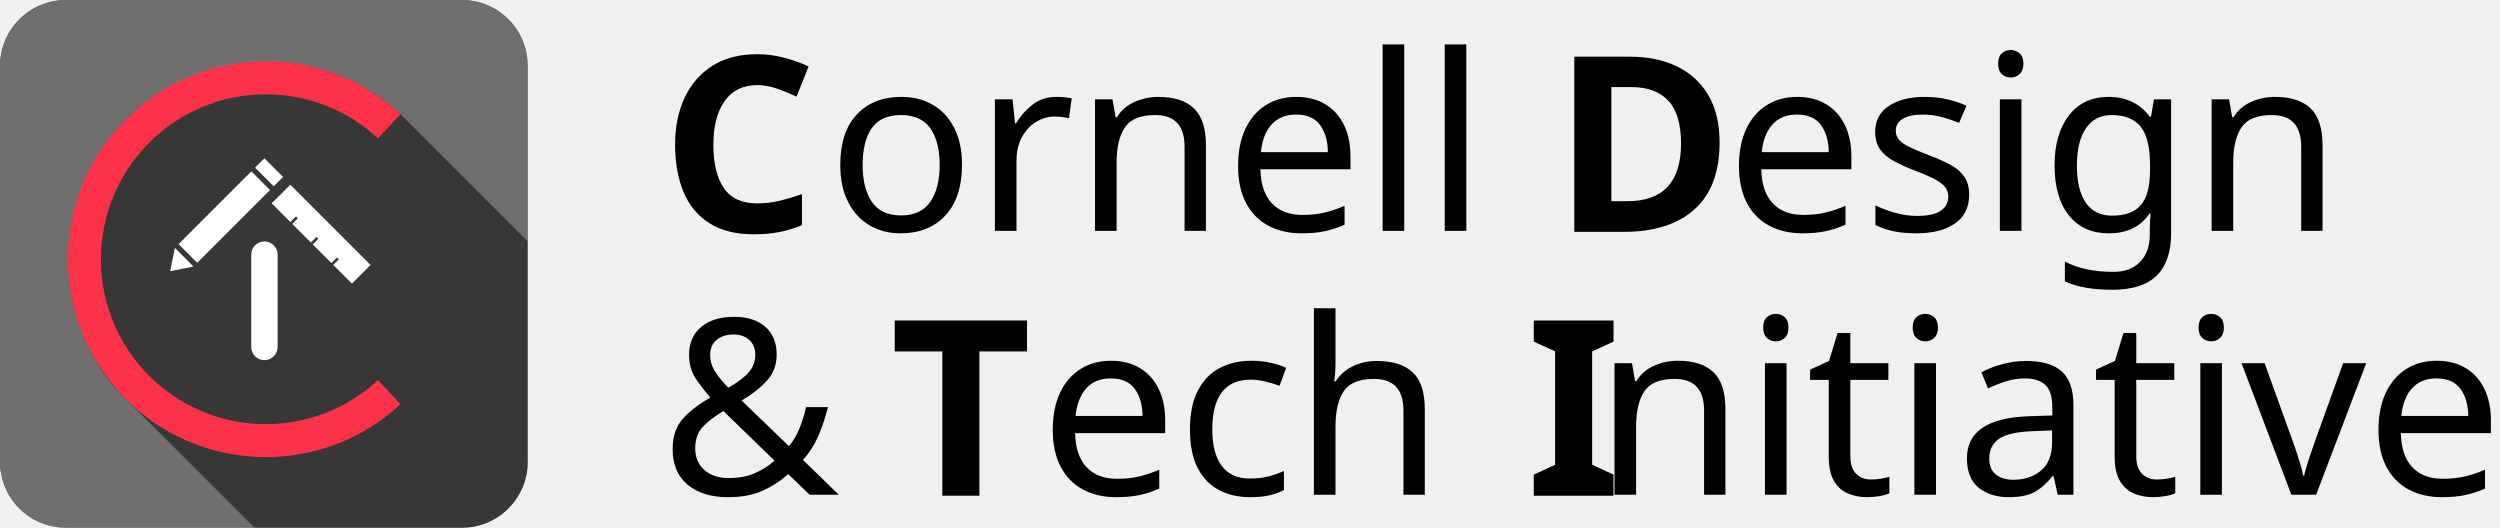
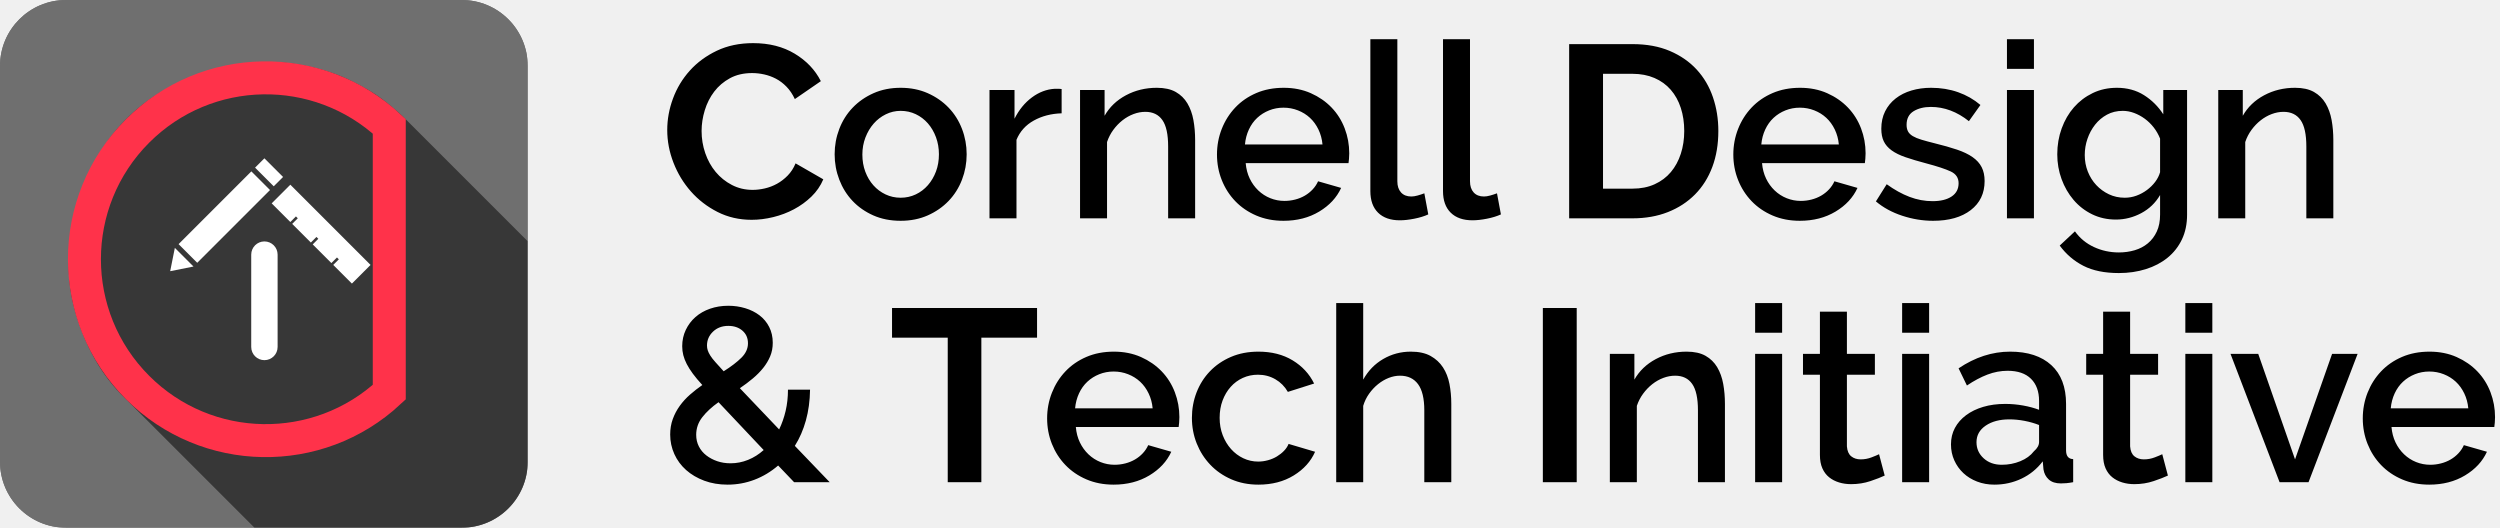
<svg xmlns="http://www.w3.org/2000/svg" xmlns:xlink="http://www.w3.org/1999/xlink" width="3790px" height="800px" viewBox="0 0 3790 800" version="1.1">
  <defs>
    <rect id="path-1" x="0" y="0" width="800" height="800" rx="100" />
  </defs>
-   <g id="Wordmark-Dark-Text" stroke="none" stroke-width="1" fill="none" fill-rule="evenodd">
-     <g id="Logo-Text---Dark" transform="translate(1000, 0)" fill="#000000" font-family="Raleway-Bold, Raleway" font-size="372" font-weight="bold" letter-spacing="-1.782" line-spacing="400">
-       <text id="Text-Label">
-         <tspan x="1.86" y="351.487">C</tspan>
-         <tspan x="253.41" y="350" font-family="Raleway-SemiBold, Raleway" font-weight="500" letter-spacing="-1.842">ornell </tspan>
-         <tspan x="1353.168" y="351.487" letter-spacing="-1.842">D</tspan>
-         <tspan x="1615.818" y="350" font-family="Raleway-SemiBold, Raleway" font-weight="500" letter-spacing="-1.842">esign</tspan>
-         <tspan x="0" y="750" font-family="Raleway-SemiBold, Raleway" font-weight="500" letter-spacing="-1.842">&amp; </tspan>
-         <tspan x="348.972" y="751.487" letter-spacing="-1.842">T</tspan>
-         <tspan x="575.538" y="750" font-family="Raleway-SemiBold, Raleway" font-weight="500" letter-spacing="-1.842">ech </tspan>
-         <tspan x="1313.287" y="751.487" letter-spacing="-1.842">I</tspan>
-         <tspan x="1415.977" y="750" font-family="Raleway-SemiBold, Raleway" font-weight="500" letter-spacing="-1.842">nitiative</tspan>
-       </text>
+   <g id="Wordmark-Dark-Text-No-Padding" stroke="none" stroke-width="1" fill="none" fill-rule="evenodd">
+     <g id="Logo-Text---Dark" transform="translate(1000, 0)" fill="#000000">
+       <path d="M11.532,197.08 C11.532,180.96 14.446,165.026 20.274,149.278 C26.102,133.53 34.596,119.456 45.756,107.056 C56.916,94.656 70.556,84.612 86.676,76.924 C102.796,69.236 121.148,65.392 141.732,65.392 C166.036,65.392 187.054,70.724 204.786,81.388 C222.518,92.052 235.724,105.94 244.404,123.052 L204.972,150.208 C201.5,142.768 197.284,136.506 192.324,131.422 C187.364,126.338 182.032,122.308 176.328,119.332 C170.624,116.356 164.672,114.186 158.472,112.822 C152.272,111.458 146.196,110.776 140.244,110.776 C127.348,110.776 116.126,113.38 106.578,118.588 C97.03,123.796 89.094,130.554 82.77,138.862 C76.446,147.17 71.672,156.594 68.448,167.134 C65.224,177.674 63.612,188.152 63.612,198.568 C63.612,210.224 65.472,221.446 69.192,232.234 C72.912,243.022 78.182,252.508 85.002,260.692 C91.822,268.876 100.006,275.448 109.554,280.408 C119.102,285.368 129.58,287.848 140.988,287.848 C146.94,287.848 153.14,287.104 159.588,285.616 C166.036,284.128 172.174,281.772 178.002,278.548 C183.83,275.324 189.224,271.17 194.184,266.086 C199.144,261.002 203.112,254.864 206.088,247.672 L248.124,271.852 C243.908,281.772 237.894,290.514 230.082,298.078 C222.27,305.642 213.466,312.028 203.67,317.236 C193.874,322.444 183.396,326.412 172.236,329.14 C161.076,331.868 150.164,333.232 139.5,333.232 C120.652,333.232 103.416,329.264 87.792,321.328 C72.168,313.392 58.714,303.038 47.43,290.266 C36.146,277.494 27.342,262.986 21.018,246.742 C14.694,230.498 11.532,213.944 11.532,197.08 Z M365.382,334.72 C350.005,334.72 336.18,331.992 323.904,326.536 C311.627,321.08 301.15,313.764 292.469,304.588 C283.789,295.412 277.094,284.686 272.382,272.41 C267.669,260.134 265.313,247.3 265.313,233.908 C265.313,220.516 267.669,207.682 272.382,195.406 C277.094,183.13 283.851,172.404 292.656,163.228 C301.46,154.052 311.999,146.736 324.276,141.28 C336.552,135.824 350.253,133.096 365.382,133.096 C380.51,133.096 394.211,135.824 406.488,141.28 C418.764,146.736 429.303,154.052 438.108,163.228 C446.912,172.404 453.669,183.13 458.382,195.406 C463.094,207.682 465.45,220.516 465.45,233.908 C465.45,247.3 463.094,260.134 458.382,272.41 C453.669,284.686 446.912,295.412 438.108,304.588 C429.303,313.764 418.764,321.08 406.488,326.536 C394.211,331.992 380.51,334.72 365.382,334.72 Z M307.349,234.28 C307.349,243.704 308.837,252.384 311.813,260.32 C314.79,268.256 318.881,275.138 324.089,280.966 C329.298,286.794 335.435,291.382 342.503,294.73 C349.572,298.078 357.197,299.752 365.382,299.752 C373.566,299.752 381.191,298.078 388.26,294.73 C395.328,291.382 401.465,286.732 406.673,280.78 C411.882,274.828 415.973,267.884 418.95,259.948 C421.926,252.012 423.413,243.332 423.413,233.908 C423.413,224.732 421.926,216.114 418.95,208.054 C415.973,199.994 411.882,192.988 406.673,187.036 C401.465,181.084 395.328,176.434 388.26,173.086 C381.191,169.738 373.566,168.064 365.382,168.064 C357.445,168.064 349.944,169.8 342.875,173.272 C335.807,176.744 329.67,181.456 324.462,187.408 C319.253,193.36 315.1,200.366 312,208.426 C308.899,216.486 307.349,225.104 307.349,234.28 Z M609.432,171.784 C593.56,172.28 579.486,175.938 567.21,182.758 C554.934,189.578 546.192,199.312 540.984,211.96 L540.984,331 L500.064,331 L500.064,136.444 L538.008,136.444 L538.008,179.968 C544.704,166.576 553.446,155.85 564.234,147.79 C575.022,139.73 586.616,135.328 599.016,134.584 L605.154,134.584 C606.766,134.584 608.192,134.708 609.432,134.956 L609.432,171.784 Z M811.818,331 L770.898,331 L770.898,222.004 C770.898,203.652 767.984,190.322 762.156,182.014 C756.328,173.706 747.71,169.552 736.302,169.552 C730.35,169.552 724.398,170.668 718.446,172.9 C712.494,175.132 706.914,178.294 701.706,182.386 C696.498,186.478 691.848,191.314 687.756,196.894 C683.664,202.474 680.502,208.612 678.27,215.308 L678.27,331 L637.35,331 L637.35,136.444 L674.55,136.444 L674.55,175.504 C681.99,162.36 692.778,152.006 706.914,144.442 C721.05,136.878 736.674,133.096 753.786,133.096 C765.442,133.096 774.99,135.204 782.43,139.42 C789.87,143.636 795.76,149.402 800.1,156.718 C804.44,164.034 807.478,172.466 809.214,182.014 C810.95,191.562 811.818,201.668 811.818,212.332 L811.818,331 Z M945.756,334.72 C930.628,334.72 916.864,332.054 904.464,326.722 C892.064,321.39 881.462,314.136 872.658,304.96 C863.854,295.784 857.034,285.12 852.198,272.968 C847.362,260.816 844.944,247.92 844.944,234.28 C844.944,220.64 847.362,207.682 852.198,195.406 C857.034,183.13 863.854,172.342 872.658,163.042 C881.462,153.742 892.064,146.426 904.464,141.094 C916.864,135.762 930.752,133.096 946.128,133.096 C961.256,133.096 974.958,135.824 987.234,141.28 C999.51,146.736 1009.988,153.99 1018.668,163.042 C1027.348,172.094 1033.982,182.634 1038.57,194.662 C1043.158,206.69 1045.452,219.276 1045.452,232.42 C1045.452,235.396 1045.328,238.186 1045.08,240.79 C1044.832,243.394 1044.584,245.564 1044.336,247.3 L888.468,247.3 C889.212,255.98 891.258,263.792 894.606,270.736 C897.954,277.68 902.294,283.694 907.626,288.778 C912.958,293.862 919.034,297.768 925.854,300.496 C932.674,303.224 939.804,304.588 947.244,304.588 C952.7,304.588 958.094,303.906 963.426,302.542 C968.758,301.178 973.656,299.194 978.12,296.59 C982.584,293.986 986.552,290.824 990.024,287.104 C993.496,283.384 996.224,279.292 998.208,274.828 L1033.176,284.872 C1026.48,299.504 1015.382,311.47 999.882,320.77 C984.382,330.07 966.34,334.72 945.756,334.72 Z M1004.904,219.028 C1004.16,210.844 1002.114,203.28 998.766,196.336 C995.418,189.392 991.14,183.502 985.932,178.666 C980.724,173.83 974.648,170.048 967.704,167.32 C960.76,164.592 953.444,163.228 945.756,163.228 C938.068,163.228 930.814,164.592 923.994,167.32 C917.174,170.048 911.16,173.83 905.952,178.666 C900.744,183.502 896.528,189.392 893.304,196.336 C890.08,203.28 888.096,210.844 887.352,219.028 L1004.904,219.028 Z M1077.462,59.44 L1118.382,59.44 L1118.382,274.828 C1118.382,282.02 1120.242,287.662 1123.962,291.754 C1127.682,295.846 1132.89,297.892 1139.586,297.892 C1142.314,297.892 1145.476,297.396 1149.072,296.404 C1152.668,295.412 1156.078,294.296 1159.302,293.056 L1165.254,325.048 C1159.302,327.776 1152.234,329.946 1144.05,331.558 C1135.866,333.17 1128.55,333.976 1122.102,333.976 C1107.966,333.976 1096.992,330.132 1089.18,322.444 C1081.368,314.756 1077.462,303.844 1077.462,289.708 L1077.462,59.44 Z M1187.592,59.44 L1228.512,59.44 L1228.512,274.828 C1228.512,282.02 1230.372,287.662 1234.092,291.754 C1237.812,295.846 1243.02,297.892 1249.716,297.892 C1252.444,297.892 1255.606,297.396 1259.202,296.404 C1262.798,295.412 1266.208,294.296 1269.432,293.056 L1275.384,325.048 C1269.432,327.776 1262.364,329.946 1254.18,331.558 C1245.996,333.17 1238.68,333.976 1232.232,333.976 C1218.096,333.976 1207.122,330.132 1199.31,322.444 C1191.498,314.756 1187.592,303.844 1187.592,289.708 L1187.592,59.44 Z M1378.836,331 L1378.836,66.88 L1474.812,66.88 C1496.388,66.88 1515.298,70.352 1531.542,77.296 C1547.786,84.24 1561.364,93.664 1572.276,105.568 C1583.188,117.472 1591.372,131.422 1596.828,147.418 C1602.284,163.414 1605.012,180.464 1605.012,198.568 C1605.012,218.656 1601.974,236.822 1595.898,253.066 C1589.822,269.31 1581.08,283.198 1569.672,294.73 C1558.264,306.262 1544.562,315.19 1528.566,321.514 C1512.57,327.838 1494.652,331 1474.812,331 L1378.836,331 Z M1553.304,198.568 C1553.304,185.92 1551.568,174.264 1548.096,163.6 C1544.624,152.936 1539.54,143.76 1532.844,136.072 C1526.148,128.384 1517.902,122.432 1508.106,118.216 C1498.31,114 1487.212,111.892 1474.812,111.892 L1430.172,111.892 L1430.172,285.988 L1474.812,285.988 C1487.46,285.988 1498.682,283.756 1508.478,279.292 C1518.274,274.828 1526.458,268.69 1533.03,260.878 C1539.602,253.066 1544.624,243.828 1548.096,233.164 C1551.568,222.5 1553.304,210.968 1553.304,198.568 Z M1728.534,334.72 C1713.406,334.72 1699.642,332.054 1687.242,326.722 C1674.842,321.39 1664.24,314.136 1655.436,304.96 C1646.632,295.784 1639.812,285.12 1634.976,272.968 C1630.14,260.816 1627.722,247.92 1627.722,234.28 C1627.722,220.64 1630.14,207.682 1634.976,195.406 C1639.812,183.13 1646.632,172.342 1655.436,163.042 C1664.24,153.742 1674.842,146.426 1687.242,141.094 C1699.642,135.762 1713.53,133.096 1728.906,133.096 C1744.034,133.096 1757.736,135.824 1770.012,141.28 C1782.288,146.736 1792.766,153.99 1801.446,163.042 C1810.126,172.094 1816.76,182.634 1821.348,194.662 C1825.936,206.69 1828.23,219.276 1828.23,232.42 C1828.23,235.396 1828.106,238.186 1827.858,240.79 C1827.61,243.394 1827.362,245.564 1827.114,247.3 L1671.246,247.3 C1671.99,255.98 1674.036,263.792 1677.384,270.736 C1680.732,277.68 1685.072,283.694 1690.404,288.778 C1695.736,293.862 1701.812,297.768 1708.632,300.496 C1715.452,303.224 1722.582,304.588 1730.022,304.588 C1735.478,304.588 1740.872,303.906 1746.204,302.542 C1751.536,301.178 1756.434,299.194 1760.898,296.59 C1765.362,293.986 1769.33,290.824 1772.802,287.104 C1776.274,283.384 1779.002,279.292 1780.986,274.828 L1815.954,284.872 C1809.258,299.504 1798.16,311.47 1782.66,320.77 C1767.16,330.07 1749.118,334.72 1728.534,334.72 Z M1787.682,219.028 C1786.938,210.844 1784.892,203.28 1781.544,196.336 C1778.196,189.392 1773.918,183.502 1768.71,178.666 C1763.502,173.83 1757.426,170.048 1750.482,167.32 C1743.538,164.592 1736.222,163.228 1728.534,163.228 C1720.846,163.228 1713.592,164.592 1706.772,167.32 C1699.952,170.048 1693.938,173.83 1688.73,178.666 C1683.522,183.502 1679.306,189.392 1676.082,196.336 C1672.858,203.28 1670.874,210.844 1670.13,219.028 L1787.682,219.028 Z M1930.548,334.72 C1914.924,334.72 1899.362,332.178 1883.862,327.094 C1868.362,322.01 1855.032,314.756 1843.872,305.332 L1860.24,279.292 C1871.896,287.724 1883.428,294.11 1894.836,298.45 C1906.244,302.79 1917.9,304.96 1929.804,304.96 C1941.956,304.96 1951.566,302.604 1958.634,297.892 C1965.702,293.18 1969.236,286.484 1969.236,277.804 C1969.236,269.62 1965.268,263.668 1957.332,259.948 C1949.396,256.228 1936.996,252.136 1920.132,247.672 C1907.98,244.448 1897.564,241.348 1888.884,238.372 C1880.204,235.396 1873.136,231.924 1867.68,227.956 C1862.224,223.988 1858.256,219.4 1855.776,214.192 C1853.296,208.984 1852.056,202.66 1852.056,195.22 C1852.056,185.3 1853.978,176.496 1857.822,168.808 C1861.666,161.12 1866.998,154.61 1873.818,149.278 C1880.638,143.946 1888.636,139.916 1897.812,137.188 C1906.988,134.46 1916.908,133.096 1927.572,133.096 C1942.204,133.096 1955.844,135.328 1968.492,139.792 C1981.14,144.256 1992.424,150.704 2002.344,159.136 L1984.86,183.688 C1966.756,169.304 1947.536,162.112 1927.2,162.112 C1916.784,162.112 1908.042,164.282 1900.974,168.622 C1893.906,172.962 1890.372,179.844 1890.372,189.268 C1890.372,193.236 1891.116,196.584 1892.604,199.312 C1894.092,202.04 1896.51,204.396 1899.858,206.38 C1903.206,208.364 1907.546,210.162 1912.878,211.774 C1918.21,213.386 1924.844,215.184 1932.78,217.168 C1945.924,220.392 1957.27,223.616 1966.818,226.84 C1976.366,230.064 1984.24,233.846 1990.44,238.186 C1996.64,242.526 2001.228,247.61 2004.204,253.438 C2007.18,259.266 2008.668,266.272 2008.668,274.456 C2008.668,293.056 2001.662,307.75 1987.65,318.538 C1973.638,329.326 1954.604,334.72 1930.548,334.72 Z M2042.538,331 L2042.538,136.444 L2083.458,136.444 L2083.458,331 L2042.538,331 Z M2042.538,104.452 L2042.538,59.44 L2083.458,59.44 L2083.458,104.452 L2042.538,104.452 Z M2207.724,332.86 C2194.58,332.86 2182.552,330.194 2171.64,324.862 C2160.728,319.53 2151.366,312.276 2143.554,303.1 C2135.742,293.924 2129.666,283.384 2125.326,271.48 C2120.986,259.576 2118.816,247.052 2118.816,233.908 C2118.816,220.02 2121.048,206.938 2125.512,194.662 C2129.976,182.386 2136.176,171.722 2144.112,162.67 C2152.048,153.618 2161.534,146.426 2172.57,141.094 C2183.606,135.762 2195.82,133.096 2209.212,133.096 C2224.836,133.096 2238.538,136.816 2250.318,144.256 C2262.098,151.696 2271.832,161.368 2279.52,173.272 L2279.52,136.444 L2315.604,136.444 L2315.604,325.42 C2315.604,339.556 2313,352.08 2307.792,362.992 C2302.584,373.904 2295.33,383.142 2286.03,390.706 C2276.73,398.27 2265.756,404.036 2253.108,408.004 C2240.46,411.972 2226.82,413.956 2212.188,413.956 C2190.612,413.956 2172.694,410.298 2158.434,402.982 C2144.174,395.666 2132.208,385.436 2122.536,372.292 L2145.6,350.716 C2153.04,361.132 2162.65,369.068 2174.43,374.524 C2186.21,379.98 2198.796,382.708 2212.188,382.708 C2220.62,382.708 2228.618,381.592 2236.182,379.36 C2243.746,377.128 2250.38,373.656 2256.084,368.944 C2261.788,364.232 2266.314,358.28 2269.662,351.088 C2273.01,343.896 2274.684,335.34 2274.684,325.42 L2274.684,295.66 C2267.74,307.564 2258.192,316.74 2246.04,323.188 C2233.888,329.636 2221.116,332.86 2207.724,332.86 Z M2221.116,299.752 C2227.316,299.752 2233.268,298.698 2238.972,296.59 C2244.676,294.482 2249.946,291.63 2254.782,288.034 C2259.618,284.438 2263.772,280.346 2267.244,275.758 C2270.716,271.17 2273.196,266.272 2274.684,261.064 L2274.684,210.1 C2272.204,203.9 2268.98,198.258 2265.012,193.174 C2261.044,188.09 2256.518,183.688 2251.434,179.968 C2246.35,176.248 2240.956,173.334 2235.252,171.226 C2229.548,169.118 2223.844,168.064 2218.14,168.064 C2209.212,168.064 2201.214,169.986 2194.146,173.83 C2187.078,177.674 2181.064,182.758 2176.104,189.082 C2171.144,195.406 2167.3,202.536 2164.572,210.472 C2161.844,218.408 2160.48,226.592 2160.48,235.024 C2160.48,243.952 2162.03,252.322 2165.13,260.134 C2168.23,267.946 2172.508,274.766 2177.964,280.594 C2183.42,286.422 2189.806,291.072 2197.122,294.544 C2204.438,298.016 2212.436,299.752 2221.116,299.752 Z M2537.334,331 L2496.414,331 L2496.414,222.004 C2496.414,203.652 2493.501,190.322 2487.673,182.014 C2481.844,173.706 2473.227,169.552 2461.818,169.552 C2455.866,169.552 2449.915,170.668 2443.963,172.9 C2438.01,175.132 2432.431,178.294 2427.222,182.386 C2422.014,186.478 2417.365,191.314 2413.273,196.894 C2409.18,202.474 2406.019,208.612 2403.787,215.308 L2403.787,331 L2362.867,331 L2362.867,136.444 L2400.066,136.444 L2400.066,175.504 C2407.507,162.36 2418.294,152.006 2432.43,144.442 C2446.567,136.878 2462.19,133.096 2479.302,133.096 C2490.959,133.096 2500.506,135.204 2507.947,139.42 C2515.387,143.636 2521.276,149.402 2525.617,156.718 C2529.957,164.034 2532.994,172.466 2534.731,182.014 C2536.466,191.562 2537.334,201.668 2537.334,212.332 L2537.334,331 Z M203.856,731 L179.676,705.704 C168.764,715.128 156.798,722.32 143.778,727.28 C130.758,732.24 117.18,734.72 103.044,734.72 C90.148,734.72 78.368,732.736 67.704,728.768 C57.04,724.8 47.864,719.406 40.176,712.586 C32.488,705.766 26.536,697.706 22.32,688.406 C18.104,679.106 15.996,669.248 15.996,658.832 C15.996,650.4 17.298,642.588 19.902,635.396 C22.506,628.204 26.04,621.508 30.504,615.308 C34.968,609.108 40.176,603.404 46.128,598.196 C52.08,592.988 58.28,588.152 64.728,583.688 C59.024,577.488 54.25,571.784 50.406,566.576 C46.562,561.368 43.462,556.47 41.106,551.882 C38.75,547.294 37.014,542.83 35.898,538.49 C34.782,534.15 34.224,529.624 34.224,524.912 C34.224,515.984 36.022,507.738 39.618,500.174 C43.214,492.61 48.112,486.1 54.312,480.644 C60.512,475.188 67.89,470.972 76.446,467.996 C85.002,465.02 94.24,463.532 104.16,463.532 C113.088,463.532 121.644,464.772 129.828,467.252 C138.012,469.732 145.204,473.328 151.404,478.04 C157.604,482.752 162.502,488.642 166.098,495.71 C169.694,502.778 171.492,510.776 171.492,519.704 C171.492,527.144 170.19,533.964 167.586,540.164 C164.982,546.364 161.448,552.254 156.984,557.834 C152.52,563.414 147.25,568.746 141.174,573.83 C135.098,578.914 128.588,583.812 121.644,588.524 L181.164,651.02 C185.38,642.34 188.666,632.978 191.022,622.934 C193.378,612.89 194.556,602.164 194.556,590.756 L228.036,590.756 C227.788,607.62 225.68,623.182 221.712,637.442 C217.744,651.702 212.164,664.536 204.972,675.944 L257.796,731 L203.856,731 Z M107.508,702.356 C116.684,702.356 125.55,700.62 134.106,697.148 C142.662,693.676 150.536,688.716 157.728,682.268 L89.28,609.728 C79.112,616.92 70.928,624.484 64.728,632.42 C58.528,640.356 55.428,649.284 55.428,659.204 C55.428,665.652 56.792,671.542 59.52,676.874 C62.248,682.206 66.03,686.732 70.866,690.452 C75.702,694.172 81.22,697.086 87.42,699.194 C93.62,701.302 100.316,702.356 107.508,702.356 Z M71.796,523.796 C71.796,526.276 72.168,528.694 72.912,531.05 C73.656,533.406 74.958,536.072 76.818,539.048 C78.678,542.024 81.282,545.372 84.63,549.092 C87.978,552.812 92.132,557.4 97.092,562.856 C108.5,555.664 117.49,548.782 124.062,542.21 C130.634,535.638 133.92,528.384 133.92,520.448 C133.92,512.512 131.13,506.126 125.55,501.29 C119.97,496.454 112.84,494.036 104.16,494.036 C94.736,494.036 86.986,496.95 80.91,502.778 C74.834,508.606 71.796,515.612 71.796,523.796 Z M572.172,511.892 L487.728,511.892 L487.728,731 L436.764,731 L436.764,511.892 L352.32,511.892 L352.32,466.88 L572.172,466.88 L572.172,511.892 Z M688.254,734.72 C673.126,734.72 659.362,732.054 646.962,726.722 C634.562,721.39 623.96,714.136 615.156,704.96 C606.352,695.784 599.532,685.12 594.696,672.968 C589.86,660.816 587.442,647.92 587.442,634.28 C587.442,620.64 589.86,607.682 594.696,595.406 C599.532,583.13 606.352,572.342 615.156,563.042 C623.96,553.742 634.562,546.426 646.962,541.094 C659.362,535.762 673.25,533.096 688.626,533.096 C703.754,533.096 717.456,535.824 729.732,541.28 C742.008,546.736 752.486,553.99 761.166,563.042 C769.846,572.094 776.48,582.634 781.068,594.662 C785.656,606.69 787.95,619.276 787.95,632.42 C787.95,635.396 787.826,638.186 787.578,640.79 C787.33,643.394 787.082,645.564 786.834,647.3 L630.966,647.3 C631.71,655.98 633.756,663.792 637.104,670.736 C640.452,677.68 644.792,683.694 650.124,688.778 C655.456,693.862 661.532,697.768 668.352,700.496 C675.172,703.224 682.302,704.588 689.742,704.588 C695.198,704.588 700.592,703.906 705.924,702.542 C711.256,701.178 716.154,699.194 720.618,696.59 C725.082,693.986 729.05,690.824 732.522,687.104 C735.994,683.384 738.722,679.292 740.706,674.828 L775.674,684.872 C768.978,699.504 757.88,711.47 742.38,720.77 C726.88,730.07 708.838,734.72 688.254,734.72 Z M747.402,619.028 C746.658,610.844 744.612,603.28 741.264,596.336 C737.916,589.392 733.638,583.502 728.43,578.666 C723.222,573.83 717.146,570.048 710.202,567.32 C703.258,564.592 695.942,563.228 688.254,563.228 C680.566,563.228 673.312,564.592 666.492,567.32 C659.672,570.048 653.658,573.83 648.45,578.666 C643.242,583.502 639.026,589.392 635.802,596.336 C632.578,603.28 630.594,610.844 629.85,619.028 L747.402,619.028 Z M806.94,633.536 C806.94,619.896 809.296,607 814.008,594.848 C818.72,582.696 825.478,572.032 834.282,562.856 C843.086,553.68 853.688,546.426 866.088,541.094 C878.488,535.762 892.376,533.096 907.752,533.096 C927.84,533.096 945.138,537.498 959.646,546.302 C974.154,555.106 985.004,566.824 992.196,581.456 L952.392,594.104 C947.68,585.92 941.356,579.534 933.42,574.946 C925.484,570.358 916.68,568.064 907.008,568.064 C898.824,568.064 891.198,569.676 884.13,572.9 C877.062,576.124 870.924,580.65 865.716,586.478 C860.508,592.306 856.416,599.188 853.44,607.124 C850.464,615.06 848.976,623.864 848.976,633.536 C848.976,642.96 850.526,651.702 853.626,659.762 C856.726,667.822 860.942,674.828 866.274,680.78 C871.606,686.732 877.806,691.382 884.874,694.73 C891.942,698.078 899.444,699.752 907.38,699.752 C912.34,699.752 917.3,699.07 922.26,697.706 C927.22,696.342 931.746,694.42 935.838,691.94 C939.93,689.46 943.526,686.608 946.626,683.384 C949.726,680.16 952.02,676.688 953.508,672.968 L993.684,684.872 C987.236,699.504 976.448,711.47 961.32,720.77 C946.192,730.07 928.336,734.72 907.752,734.72 C892.624,734.72 878.86,731.992 866.46,726.536 C854.06,721.08 843.458,713.702 834.654,704.402 C825.85,695.102 819.03,684.376 814.194,672.224 C809.358,660.072 806.94,647.176 806.94,633.536 Z M1200.162,731 L1159.242,731 L1159.242,622.004 C1159.242,604.148 1156.08,590.942 1149.756,582.386 C1143.432,573.83 1134.318,569.552 1122.414,569.552 C1116.71,569.552 1111.006,570.668 1105.302,572.9 C1099.598,575.132 1094.204,578.294 1089.12,582.386 C1084.036,586.478 1079.51,591.314 1075.542,596.894 C1071.574,602.474 1068.598,608.612 1066.614,615.308 L1066.614,731 L1025.694,731 L1025.694,459.44 L1066.614,459.44 L1066.614,575.504 C1074.054,562.112 1084.16,551.696 1096.932,544.256 C1109.704,536.816 1123.654,533.096 1138.782,533.096 C1150.934,533.096 1160.916,535.266 1168.728,539.606 C1176.54,543.946 1182.802,549.712 1187.514,556.904 C1192.226,564.096 1195.512,572.466 1197.372,582.014 C1199.232,591.562 1200.162,601.668 1200.162,612.332 L1200.162,731 Z M1338.955,731 L1338.955,466.88 L1390.291,466.88 L1390.291,731 L1338.955,731 Z M1614.997,731 L1574.077,731 L1574.077,622.004 C1574.077,603.652 1571.163,590.322 1565.335,582.014 C1559.507,573.706 1550.889,569.552 1539.481,569.552 C1533.529,569.552 1527.577,570.668 1521.625,572.9 C1515.673,575.132 1510.093,578.294 1504.885,582.386 C1499.677,586.478 1495.027,591.314 1490.935,596.894 C1486.843,602.474 1483.681,608.612 1481.449,615.308 L1481.449,731 L1440.529,731 L1440.529,536.444 L1477.729,536.444 L1477.729,575.504 C1485.169,562.36 1495.957,552.006 1510.093,544.442 C1524.229,536.878 1539.853,533.096 1556.965,533.096 C1568.621,533.096 1578.169,535.204 1585.609,539.42 C1593.049,543.636 1598.939,549.402 1603.279,556.718 C1607.619,564.034 1610.657,572.466 1612.393,582.014 C1614.129,591.562 1614.997,601.668 1614.997,612.332 L1614.997,731 Z M1660.771,731 L1660.771,536.444 L1701.691,536.444 L1701.691,731 L1660.771,731 Z M1660.771,504.452 L1660.771,459.44 L1701.691,459.44 L1701.691,504.452 L1660.771,504.452 Z M1857.205,720.956 C1851.997,723.436 1844.805,726.226 1835.629,729.326 C1826.453,732.426 1816.657,733.976 1806.241,733.976 C1799.793,733.976 1793.717,733.108 1788.013,731.372 C1782.309,729.636 1777.287,727.032 1772.947,723.56 C1768.607,720.088 1765.197,715.562 1762.717,709.982 C1760.237,704.402 1758.997,697.644 1758.997,689.708 L1758.997,568.064 L1733.329,568.064 L1733.329,536.444 L1758.997,536.444 L1758.997,472.46 L1799.917,472.46 L1799.917,536.444 L1842.325,536.444 L1842.325,568.064 L1799.917,568.064 L1799.917,676.688 C1800.413,683.632 1802.583,688.654 1806.427,691.754 C1810.271,694.854 1815.045,696.404 1820.749,696.404 C1826.453,696.404 1831.909,695.412 1837.117,693.428 C1842.325,691.444 1846.169,689.832 1848.649,688.592 L1857.205,720.956 Z M1883.635,731 L1883.635,536.444 L1924.555,536.444 L1924.555,731 L1883.635,731 Z M1883.635,504.452 L1883.635,459.44 L1924.555,459.44 L1924.555,504.452 L1883.635,504.452 Z M2023.525,734.72 C2014.101,734.72 2005.359,733.17 1997.299,730.07 C1989.239,726.97 1982.295,722.692 1976.467,717.236 C1970.639,711.78 1966.051,705.332 1962.703,697.892 C1959.355,690.452 1957.681,682.392 1957.681,673.712 C1957.681,664.536 1959.665,656.228 1963.633,648.788 C1967.601,641.348 1973.243,634.9 1980.559,629.444 C1987.875,623.988 1996.555,619.772 2006.599,616.796 C2016.643,613.82 2027.741,612.332 2039.893,612.332 C2049.069,612.332 2058.121,613.138 2067.049,614.75 C2075.977,616.362 2084.037,618.532 2091.229,621.26 L2091.229,607.868 C2091.229,593.484 2087.137,582.262 2078.953,574.202 C2070.769,566.142 2058.989,562.112 2043.613,562.112 C2033.197,562.112 2022.967,564.034 2012.923,567.878 C2002.879,571.722 1992.525,577.24 1981.861,584.432 L1969.213,558.392 C1994.261,541.528 2020.301,533.096 2047.333,533.096 C2074.117,533.096 2094.949,539.916 2109.829,553.556 C2124.709,567.196 2132.149,586.788 2132.149,612.332 L2132.149,682.64 C2132.149,691.32 2135.745,695.784 2142.937,696.032 L2142.937,731 C2138.969,731.744 2135.559,732.24 2132.707,732.488 C2129.855,732.736 2127.065,732.86 2124.337,732.86 C2116.401,732.86 2110.263,730.876 2105.923,726.908 C2101.583,722.94 2098.917,717.856 2097.925,711.656 L2096.809,699.38 C2088.129,710.788 2077.403,719.53 2064.631,725.606 C2051.859,731.682 2038.157,734.72 2023.525,734.72 Z M2034.685,704.588 C2044.605,704.588 2053.967,702.79 2062.771,699.194 C2071.575,695.598 2078.457,690.576 2083.417,684.128 C2088.625,679.664 2091.229,674.952 2091.229,669.992 L2091.229,644.324 C2084.285,641.596 2076.907,639.488 2069.095,638 C2061.283,636.512 2053.657,635.768 2046.217,635.768 C2031.585,635.768 2019.619,638.93 2010.319,645.254 C2001.019,651.578 1996.369,659.948 1996.369,670.364 C1996.369,680.036 1999.965,688.158 2007.157,694.73 C2014.349,701.302 2023.525,704.588 2034.685,704.588 Z M2286.547,720.956 C2281.339,723.436 2274.147,726.226 2264.971,729.326 C2255.795,732.426 2245.999,733.976 2235.583,733.976 C2229.135,733.976 2223.059,733.108 2217.355,731.372 C2211.651,729.636 2206.629,727.032 2202.289,723.56 C2197.949,720.088 2194.539,715.562 2192.059,709.982 C2189.579,704.402 2188.339,697.644 2188.339,689.708 L2188.339,568.064 L2162.671,568.064 L2162.671,536.444 L2188.339,536.444 L2188.339,472.46 L2229.259,472.46 L2229.259,536.444 L2271.667,536.444 L2271.667,568.064 L2229.259,568.064 L2229.259,676.688 C2229.755,683.632 2231.925,688.654 2235.769,691.754 C2239.613,694.854 2244.387,696.404 2250.091,696.404 C2255.795,696.404 2261.251,695.412 2266.459,693.428 C2271.667,691.444 2275.511,689.832 2277.991,688.592 L2286.547,720.956 Z M2312.977,731 L2312.977,536.444 L2353.897,536.444 L2353.897,731 L2312.977,731 Z M2312.977,504.452 L2312.977,459.44 L2353.897,459.44 L2353.897,504.452 L2312.977,504.452 Z M2455.843,731 L2381.443,536.444 L2423.479,536.444 L2479.279,696.404 L2535.451,536.444 L2574.139,536.444 L2499.739,731 L2455.843,731 Z M2682.781,734.72 C2667.653,734.72 2653.889,732.054 2641.489,726.722 C2629.089,721.39 2618.487,714.136 2609.683,704.96 C2600.879,695.784 2594.059,685.12 2589.223,672.968 C2584.387,660.816 2581.969,647.92 2581.969,634.28 C2581.969,620.64 2584.387,607.682 2589.223,595.406 C2594.059,583.13 2600.879,572.342 2609.683,563.042 C2618.487,553.742 2629.089,546.426 2641.489,541.094 C2653.889,535.762 2667.777,533.096 2683.153,533.096 C2698.281,533.096 2711.983,535.824 2724.259,541.28 C2736.535,546.736 2747.013,553.99 2755.693,563.042 C2764.373,572.094 2771.007,582.634 2775.595,594.662 C2780.183,606.69 2782.477,619.276 2782.477,632.42 C2782.477,635.396 2782.353,638.186 2782.105,640.79 C2781.857,643.394 2781.609,645.564 2781.361,647.3 L2625.493,647.3 C2626.237,655.98 2628.283,663.792 2631.631,670.736 C2634.979,677.68 2639.319,683.694 2644.651,688.778 C2649.983,693.862 2656.059,697.768 2662.879,700.496 C2669.699,703.224 2676.829,704.588 2684.269,704.588 C2689.725,704.588 2695.119,703.906 2700.451,702.542 C2705.783,701.178 2710.681,699.194 2715.145,696.59 C2719.609,693.986 2723.577,690.824 2727.049,687.104 C2730.521,683.384 2733.249,679.292 2735.233,674.828 L2770.201,684.872 C2763.505,699.504 2752.407,711.47 2736.907,720.77 C2721.407,730.07 2703.365,734.72 2682.781,734.72 Z M2741.929,619.028 C2741.185,610.844 2739.139,603.28 2735.791,596.336 C2732.443,589.392 2728.165,583.502 2722.957,578.666 C2717.749,573.83 2711.673,570.048 2704.729,567.32 C2697.785,564.592 2690.469,563.228 2682.781,563.228 C2675.093,563.228 2667.839,564.592 2661.019,567.32 C2654.199,570.048 2648.185,573.83 2642.977,578.666 C2637.769,583.502 2633.553,589.392 2630.329,596.336 C2627.105,603.28 2625.121,610.844 2624.377,619.028 L2741.929,619.028 Z" id="Outlines" />
    </g>
    <g id="Icon-Rounded">
      <mask id="mask-2" fill="white">
        <use xlink:href="#path-1" />
      </mask>
      <use id="Mask" fill="#6F6F6F" fill-rule="evenodd" xlink:href="#path-1" />
      <g id="Icon" mask="url(#mask-2)">
        <rect id="Base" fill="#6F6F6F" fill-rule="evenodd" x="0" y="0" width="800" height="800" />
        <g id="Glyph-Shadow">
          <path d="M363.653,187.929 L625.096,187.929 L932.166,494.999 L639.236,787.929 L362.612,787.929 C312.074,789.012 261.016,774.697 209.436,744.985 C132.066,700.418 64.209,594.694 63.671,488.641 C63.166,389.055 120.009,294.657 187.729,245.714 C211.694,228.394 238.703,212.812 270.272,203.025 C282.715,199.167 300.161,193.311 324.05,190.604 C339.976,188.799 353.176,187.907 363.653,187.929 Z" id="Shadow" fill="#373737" fill-rule="evenodd" transform="translate(497.9169, 487.9571) rotate(45) translate(-497.9169, -487.9571) " />
          <g id="Glyph-Light">
            <path d="M505.196,401.622 L513.681,393.137 L510.853,390.309 L502.368,398.794 L474.083,370.51 L482.569,362.024 L479.74,359.196 L471.255,367.681 L442.971,339.397 L451.456,330.912 L448.627,328.083 L440.142,336.569 L411.858,308.284 L440.142,280 L561.765,401.622 L533.48,429.907 L505.196,401.622 Z M414.978,282.426 L386.693,254.142 L400.836,240 L429.12,268.284 L414.978,282.426 Z M409.321,288.083 L299.012,398.392 L270.728,370.108 L381.037,259.799 L409.321,288.083 Z M400.858,366 C411.904,366 420.858,374.954 420.858,386 L420.858,526 C420.858,537.046 411.904,546 400.858,546 C389.812,546 380.858,537.046 380.858,526 L380.858,386 C380.858,374.954 389.812,366 400.858,366 Z M258,411.12 L265.071,375.765 L293.355,404.049 L258,411.12 Z" id="Arrow" fill="#FFFFFF" fill-rule="evenodd" />
-             <path d="M392.829,118.185 C245.663,123.535 128,244.527 128,393 C128,544.878 251.122,668 403,668 C551.473,668 672.465,550.337 677.815,403.171 M392.829,118.185 Z" id="Arc" stroke="#FF324A" stroke-width="50" transform="translate(403, 393) rotate(45) translate(-403, -393) " />
+             <path d="M392.829,118.185 C245.663,123.535 128,244.527 128,393 C128,544.878 251.122,668 403,668 C551.473,668 672.465,550.337 677.815,403.171 L392.829,118.185 Z" id="Arc" stroke="#FF324A" stroke-width="50" transform="translate(403, 393) rotate(45) translate(-403, -393) " />
          </g>
        </g>
      </g>
    </g>
  </g>
</svg>
